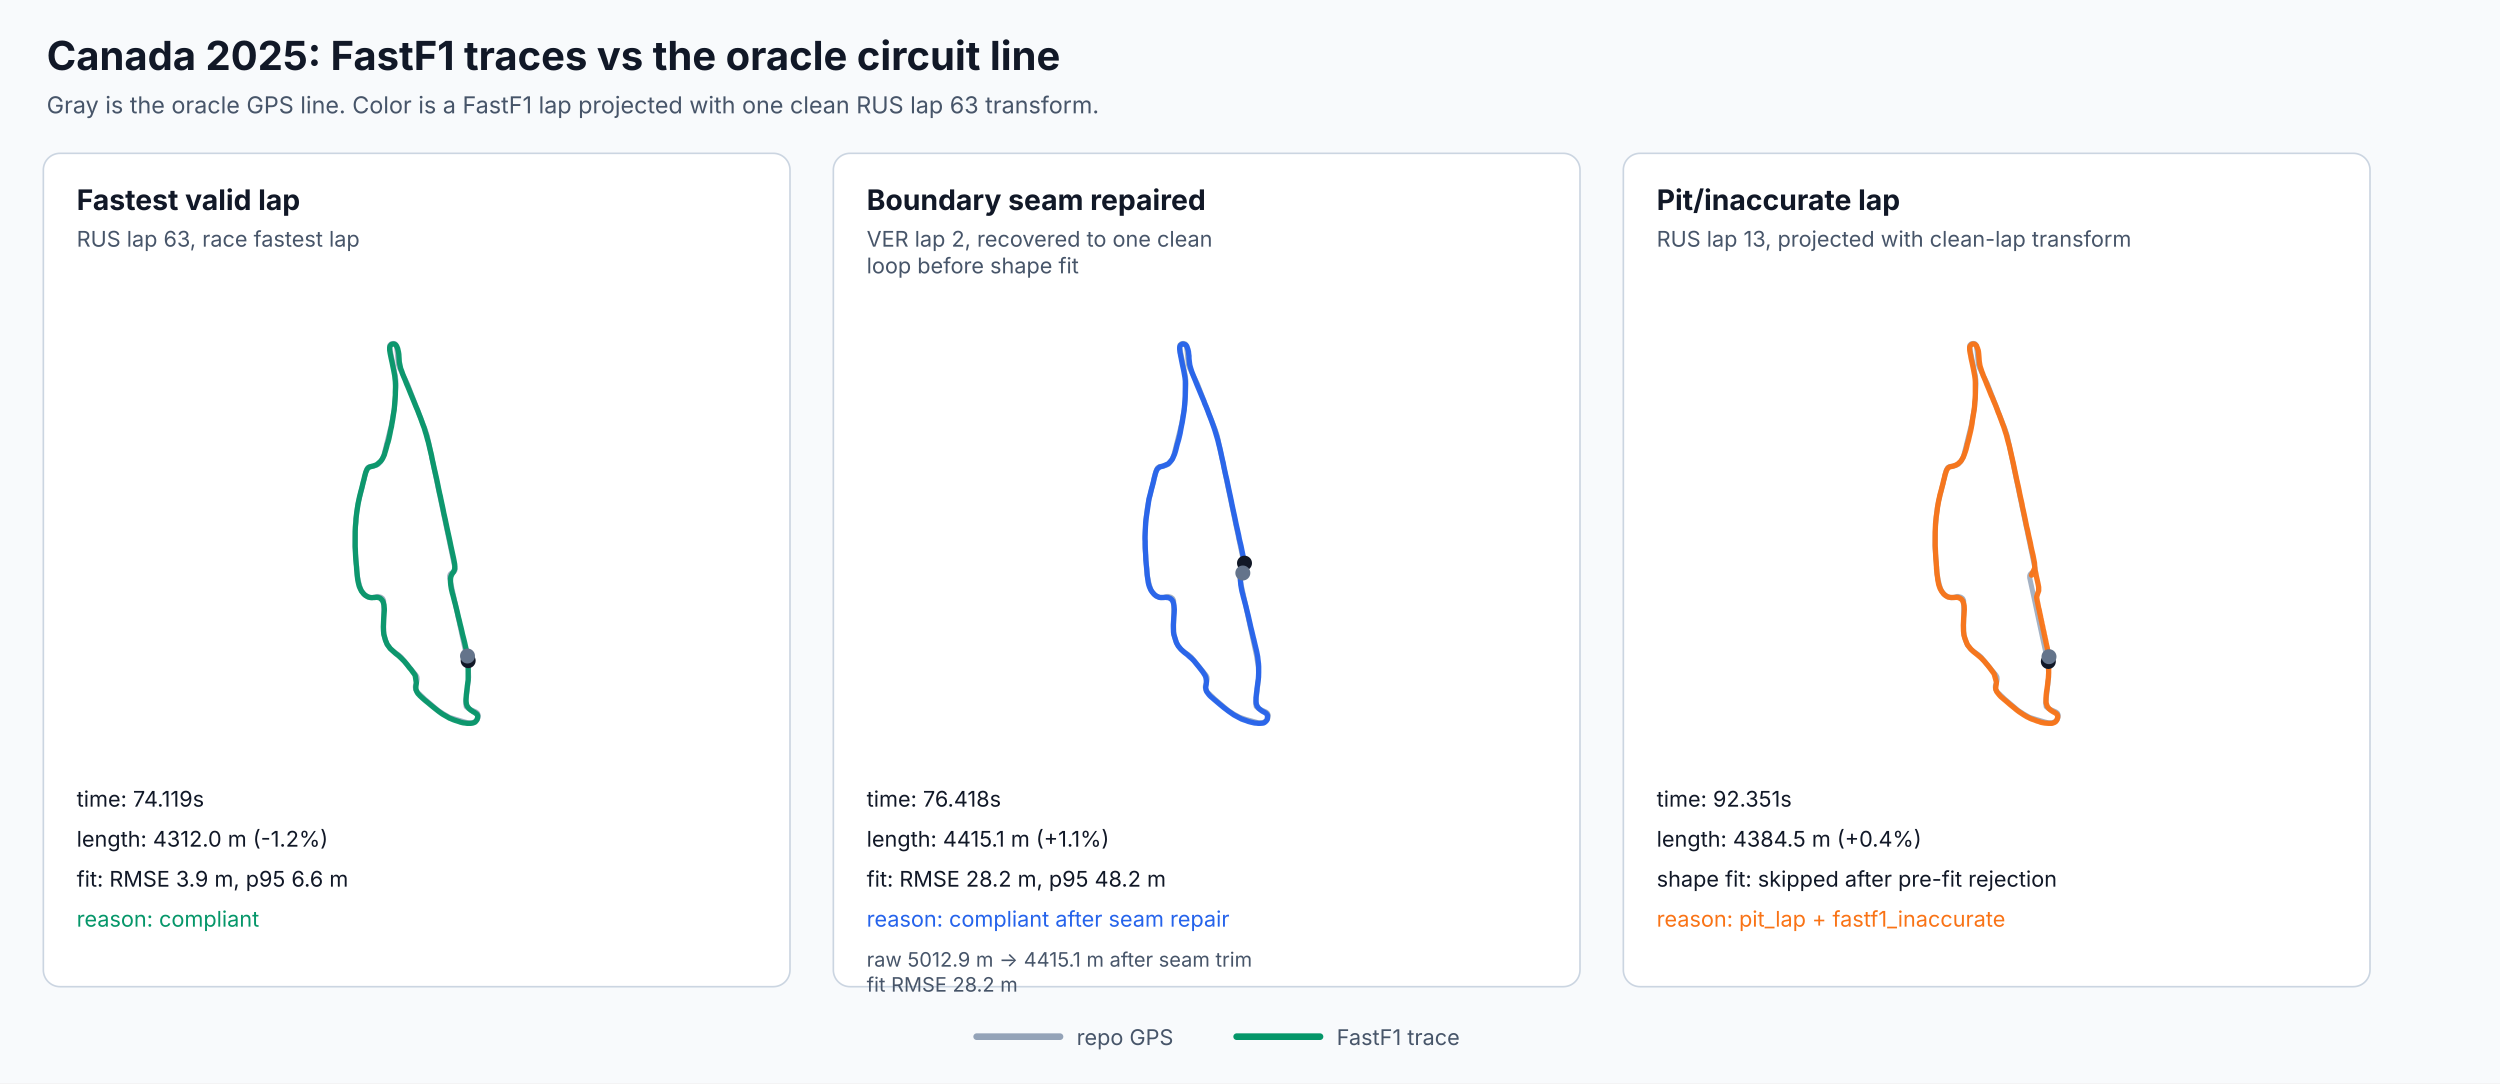
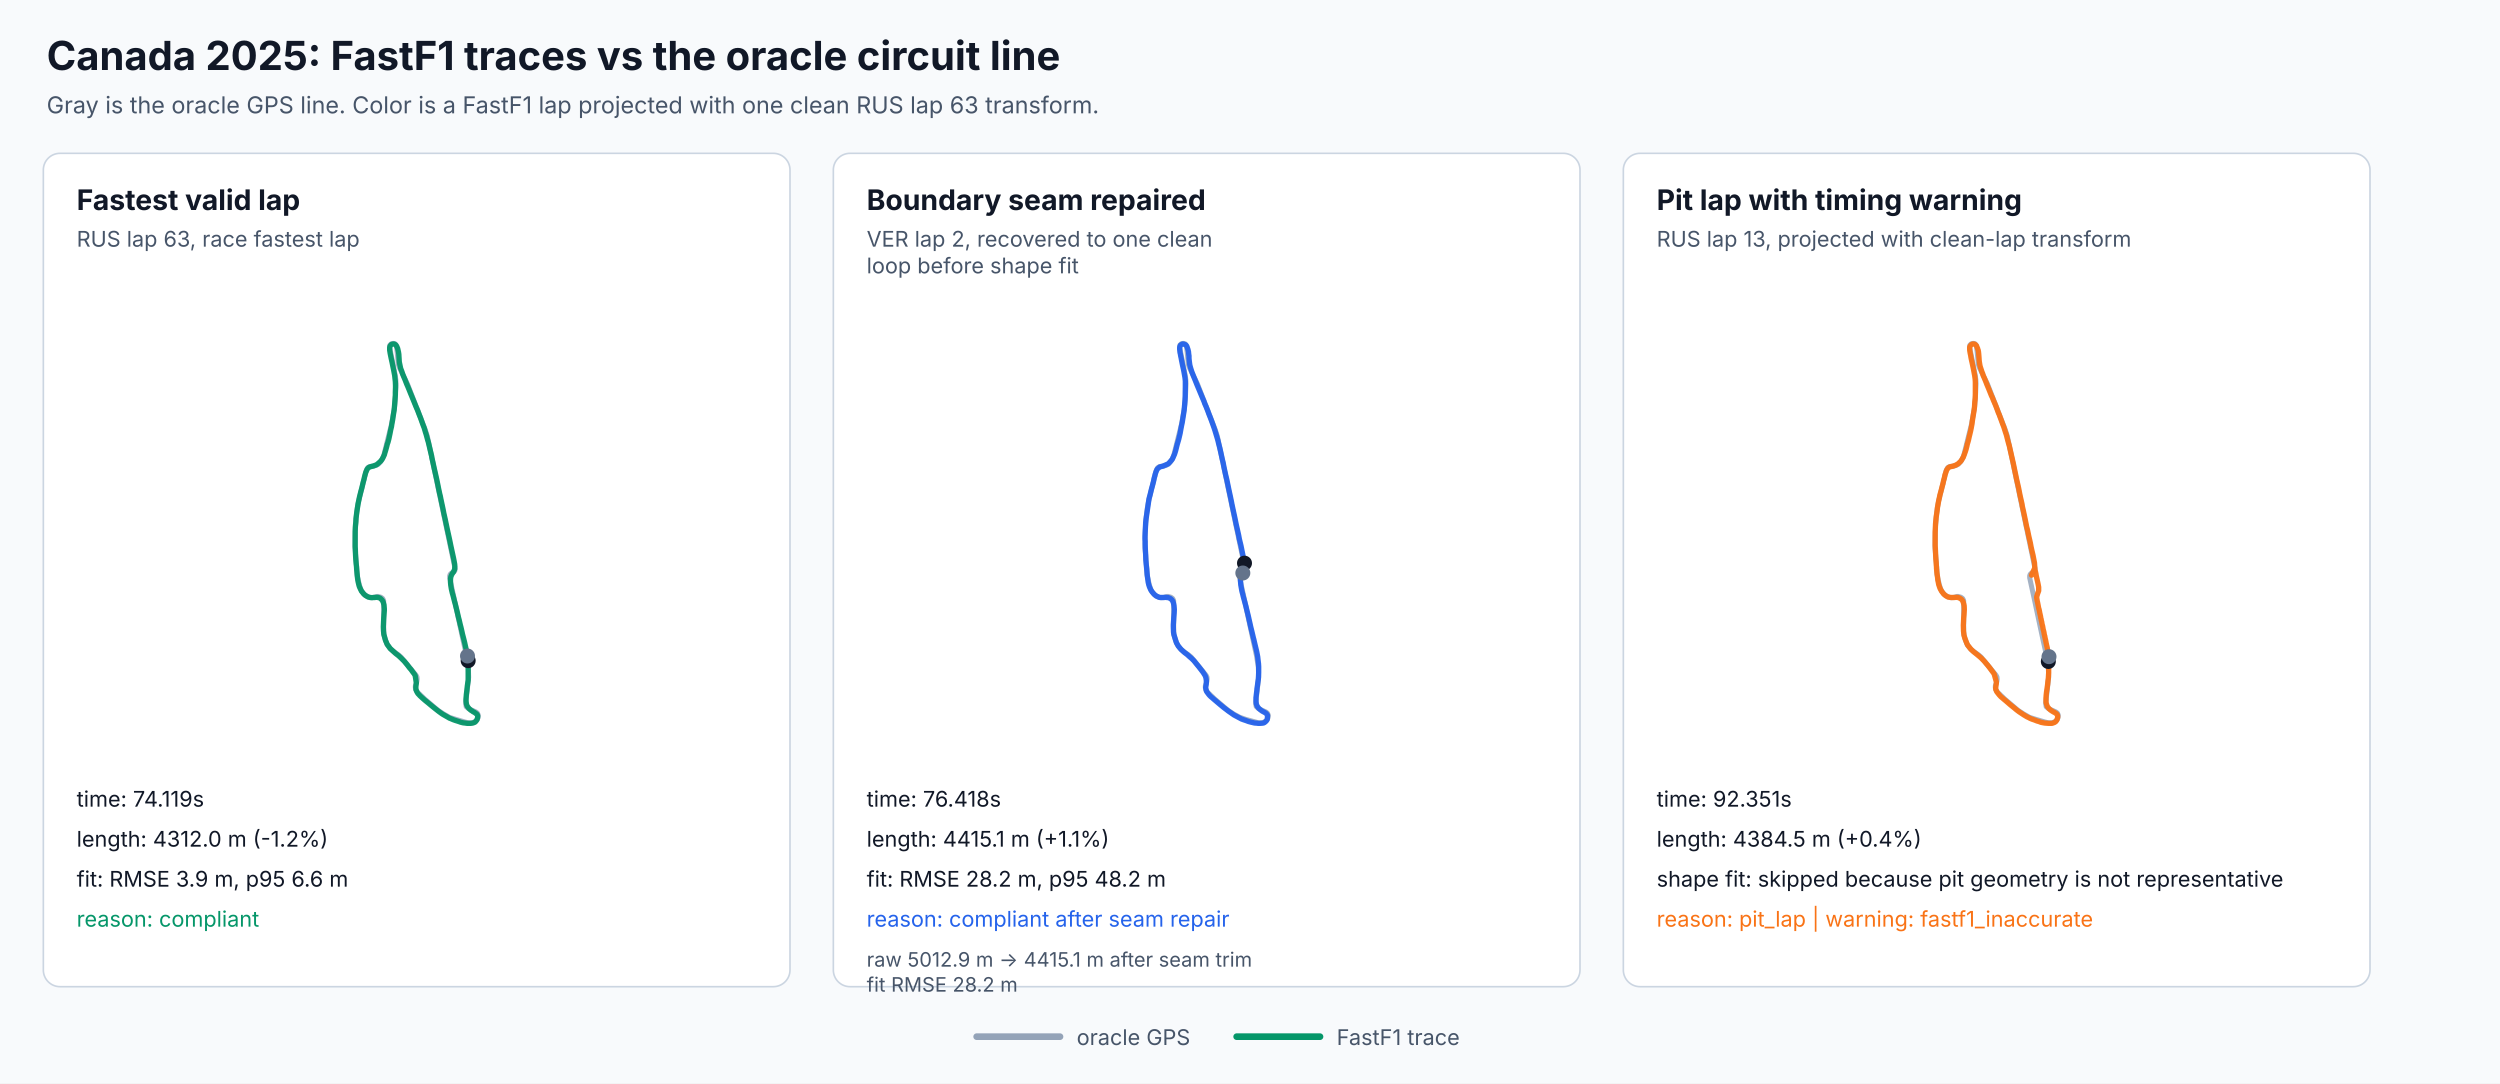
<svg xmlns="http://www.w3.org/2000/svg" width="1500" height="650" viewBox="0 0 1500 650">
  <rect width="100%" height="100%" fill="#f8fafc" />
  <text x="28.0" y="42.0" font-family="Inter, Arial, sans-serif" font-size="24" font-weight="700" fill="#111827">Canada 2025: FastF1 traces vs the oracle circuit line</text>
  <text x="28.0" y="68.0" font-family="Inter, Arial, sans-serif" font-size="14" font-weight="400" fill="#475569">Gray is the oracle GPS line. Color is a FastF1 lap projected with one clean RUS lap 63 transform.</text>
  <rect x="26" y="92" width="448" height="500" rx="10" fill="#ffffff" stroke="#cbd5e1" />
  <text x="46.0" y="126.0" font-family="Inter, Arial, sans-serif" font-size="17" font-weight="700" fill="#111827">Fastest valid lap</text>
  <text x="46.0" y="148.0" font-family="Inter, Arial, sans-serif" font-size="13" font-weight="400" fill="#475569">RUS lap 63, race fastest lap</text>
  <polyline points="275.0,370.8 277.8,383.9 279.9,393.4 281.0,400.5 281.2,406.4 279.4,422.1 279.7,424.0 281.0,425.1 285.6,427.2 286.5,427.9 287.0,429.2 286.8,430.6 286.2,432.0 284.9,433.0 283.3,433.7 281.2,433.7 278.9,433.2 273.5,431.6 269.7,430.4 266.2,428.4 262.8,426.2 254.9,419.5 250.3,415.1 249.4,413.7 249.2,412.6 249.2,411.5 250.1,409.0 250.3,407.5 250.2,406.2 249.6,405.1 240.7,394.3 239.1,392.9 236.1,390.8 234.3,389.3 232.3,386.7 231.2,383.9 230.4,381.0 230.2,378.7 230.2,361.7 230.2,360.3 229.6,359.1 228.5,358.3 226.6,357.8 224.0,358.5 222.6,358.6 220.7,358.1 219.2,357.2 218.1,356.1 217.1,354.8 216.5,353.6 215.7,351.2 215.0,348.3 214.2,344.7 214.1,341.6 213.0,328.6 213.1,321.6 213.3,315.9 213.8,309.7 214.4,304.8 215.1,300.9 219.7,282.4 220.5,280.7 221.6,280.0 222.7,279.8 224.4,279.6 225.7,279.2 227.0,278.5 228.4,277.0 229.4,275.3 230.3,273.1 234.9,254.6 236.7,244.5 237.3,237.5 237.6,230.3 237.5,227.9 237.2,225.4 233.9,209.0 233.8,208.0 233.9,207.1 234.7,206.3 236.1,206.0 237.1,206.3 237.7,207.1 237.9,207.7 238.3,211.3 238.9,217.0 239.1,218.8 239.8,220.9 242.2,225.8 244.4,230.2 255.2,258.0 256.4,261.7 272.4,338.2 273.1,341.4 272.9,342.5 272.2,343.3 270.9,343.8 270.1,344.6 269.8,345.5 269.8,346.7 272.7,360.0 275.0,370.8" fill="none" stroke="#94a3b8" stroke-width="3.0" stroke-linejoin="round" stroke-linecap="round" opacity="0.85" />
  <polyline points="280.9,396.4 280.9,408.1 280.4,411.6 280.1,414.4 279.8,416.8 279.6,419.5 279.6,420.7 279.9,422.6 280.2,423.4 280.3,423.6 280.9,424.5 281.7,425.4 282.6,426.2 283.3,426.6 283.8,427.0 284.6,427.4 285.3,427.9 286.3,428.7 286.6,429.5 286.6,430.0 286.5,430.9 286.3,431.4 286.2,431.8 285.7,432.5 285.4,432.9 285.0,433.3 284.3,433.6 283.7,433.8 282.4,434.0 281.4,434.0 280.3,434.0 278.9,433.8 277.9,433.7 276.3,433.3 275.8,433.1 274.9,432.8 273.0,432.2 271.9,431.8 270.5,431.2 269.7,430.9 268.5,430.2 265.7,428.6 264.8,428.0 263.3,426.9 262.4,426.2 261.0,425.1 259.5,423.9 258.4,423.0 257.1,421.9 255.0,420.2 253.3,418.7 252.0,417.5 250.8,416.2 250.4,415.6 250.0,414.8 249.6,413.8 249.5,412.3 249.6,411.3 249.8,409.8 249.1,405.3 248.5,404.3 247.8,403.4 246.6,401.7 245.7,400.7 244.5,399.1 243.6,398.0 242.6,396.8 240.9,395.1 239.2,393.5 237.4,392.1 236.4,391.2 234.1,389.1 232.3,386.6 231.3,384.2 230.3,380.6 230.1,378.5 230.0,376.1 230.1,373.9 230.2,371.7 230.3,370.2 230.4,368.8 230.6,366.3 230.6,365.3 230.4,363.0 230.0,361.5 229.7,360.8 229.2,360.0 228.2,359.0 227.4,358.6 226.2,358.4 225.5,358.4 224.9,358.5 224.0,358.5 223.3,358.6 222.1,358.5 220.9,358.2 219.5,357.4 218.8,356.9 218.1,356.2 217.4,355.3 216.9,354.7 216.5,353.9 215.7,352.2 215.4,351.3 214.9,349.2 214.7,348.2 214.4,345.9 214.3,344.6 214.0,341.7 213.9,340.0 213.7,338.3 213.5,335.8 213.4,334.3 213.3,332.4 213.2,329.5 213.1,327.7 213.1,324.9 213.1,322.0 213.1,320.4 213.1,318.7 213.2,316.5 213.3,315.2 213.5,313.2 213.6,311.1 214.1,307.1 214.5,304.5 214.8,302.5 215.6,298.7 215.7,298.2 216.5,295.0 217.1,292.8 217.9,289.4 218.4,287.6 218.7,286.2 219.1,284.7 219.4,283.6 220.0,282.2 220.3,281.5 221.2,280.5 222.1,280.1 222.8,279.9 224.0,279.6 225.8,278.9 226.4,278.5 228.4,276.7 229.1,275.8 229.7,274.8 230.6,272.9 230.9,271.8 231.3,270.5 231.9,268.4 232.4,266.4 232.8,265.3 233.3,263.4 234.0,260.1 234.4,258.0 234.9,255.9 235.1,254.5 235.6,251.8 235.9,249.7 236.5,245.9 236.6,244.8 236.8,242.5 237.0,239.8 237.2,237.0 237.2,235.3 237.3,232.5 237.3,231.3 237.2,228.9 237.0,227.2 236.8,225.3 236.2,222.1 235.7,219.7 235.3,217.7 234.6,214.5 234.3,213.0 234.1,212.0 233.8,210.1 233.8,209.4 233.8,208.6 234.0,207.7 234.7,206.8 235.0,206.6 235.9,206.4 236.4,206.4 236.9,206.6 237.2,206.8 237.4,206.9 237.7,207.3 238.2,208.1 238.3,208.4 238.6,209.1 238.8,210.0 239.1,211.3 239.2,212.0 239.3,212.6 239.4,214.3 239.5,215.9 239.5,216.3 239.6,217.3 240.1,219.7 240.4,221.1 241.0,222.6 241.6,224.4 242.2,225.9 243.0,227.8 244.0,230.4 244.7,232.0 245.4,233.7 246.2,235.7 247.6,239.1 248.3,240.8 249.6,244.0 250.6,246.3 251.5,248.7 252.3,250.7 253.3,253.5 253.8,254.9 254.5,256.7 255.2,259.1 255.7,260.7 256.6,264.0 257.0,265.3 257.4,267.0 258.3,270.8 259.0,273.7 259.1,274.5 259.7,277.2 260.5,280.9 261.3,284.4 262.0,287.5 262.5,289.9 262.9,291.9 263.2,293.4 263.8,296.2 264.2,297.8 264.6,299.8 265.2,302.6 265.8,305.4 266.3,308.0 267.1,311.5 267.6,313.9 268.4,317.7 269.4,322.2 270.0,325.0 270.4,327.0 272.1,334.8 272.4,336.3 272.8,338.5 272.9,339.8 272.8,341.4 272.6,342.0 272.0,343.3 271.4,344.1 270.8,345.3 270.5,346.1 270.3,347.3 270.3,349.4 270.4,350.5 270.5,351.4 270.8,353.3 271.1,354.6 271.4,355.9 271.7,356.9 272.1,358.4 272.4,359.6 272.7,360.8 273.1,362.2 273.9,365.4 274.6,368.3 274.7,368.8 275.1,370.5 275.5,372.0 276.2,375.0 276.6,376.5 277.2,379.1 277.5,380.5 278.1,382.8 278.8,385.6 278.9,386.1 279.9,390.5 280.2,392.2 280.5,393.6" fill="none" stroke="#059669" stroke-width="3.2" stroke-linejoin="round" stroke-linecap="round" opacity="0.95" />
  <circle cx="280.9" cy="396.4" r="4.5" fill="#111827" />
  <circle cx="280.5" cy="393.6" r="4.5" fill="#64748b" />
  <text x="46.0" y="484.0" font-family="Inter, Arial, sans-serif" font-size="13" font-weight="400" fill="#111827">time: 74.119s</text>
  <text x="46.0" y="508.0" font-family="Inter, Arial, sans-serif" font-size="13" font-weight="400" fill="#111827">length: 4312.0 m (-1.2%)</text>
  <text x="46.0" y="532.0" font-family="Inter, Arial, sans-serif" font-size="13" font-weight="400" fill="#111827">fit: RMSE 3.9 m, p95 6.6 m</text>
  <text x="46.0" y="556.0" font-family="Inter, Arial, sans-serif" font-size="13" font-weight="400" fill="#059669">reason: compliant</text>
  <rect x="500" y="92" width="448" height="500" rx="10" fill="#ffffff" stroke="#cbd5e1" />
  <text x="520.0" y="126.0" font-family="Inter, Arial, sans-serif" font-size="17" font-weight="700" fill="#111827">Boundary seam repaired</text>
  <text x="520.0" y="148.0" font-family="Inter, Arial, sans-serif" font-size="13" font-weight="400" fill="#475569">VER lap 2, recovered to one clean</text>
  <text x="520.0" y="164.0" font-family="Inter, Arial, sans-serif" font-size="13" font-weight="400" fill="#475569">loop before shape fit</text>
  <polyline points="749.0,370.8 751.8,383.8 753.9,393.4 755.0,400.5 755.2,406.4 753.4,422.1 753.7,423.9 755.0,425.1 759.6,427.2 760.5,427.9 761.0,429.2 760.8,430.6 760.2,432.0 758.9,433.0 757.3,433.7 755.2,433.7 752.9,433.1 747.4,431.6 743.7,430.3 740.2,428.4 736.8,426.2 728.9,419.5 724.3,415.1 723.4,413.7 723.2,412.6 723.2,411.5 724.1,409.0 724.3,407.4 724.2,406.2 723.6,405.1 714.7,394.2 713.1,392.9 710.1,390.8 708.3,389.3 706.3,386.6 705.2,383.8 704.4,381.0 704.2,378.7 704.2,361.7 704.2,360.3 703.6,359.1 702.5,358.3 700.6,357.8 698.0,358.5 696.6,358.6 694.7,358.1 693.2,357.1 692.1,356.1 691.1,354.8 690.5,353.6 689.7,351.2 689.0,348.3 688.2,344.7 688.1,341.6 687.0,328.6 687.1,321.6 687.3,315.9 687.8,309.7 688.4,304.8 689.1,300.9 693.7,282.4 694.5,280.7 695.6,280.0 696.7,279.8 698.4,279.6 699.7,279.2 701.0,278.5 702.4,277.0 703.4,275.3 704.3,273.0 708.9,254.6 710.7,244.5 711.3,237.5 711.6,230.3 711.5,227.9 711.2,225.4 707.9,209.0 707.8,208.0 707.9,207.1 708.7,206.3 710.1,206.0 711.1,206.3 711.7,207.1 711.9,207.7 712.3,211.3 712.9,217.0 713.1,218.8 713.8,220.9 716.2,225.8 718.4,230.2 729.2,258.0 730.4,261.7 746.4,338.2 747.1,341.4 746.9,342.4 746.2,343.3 744.9,343.8 744.1,344.6 743.8,345.5 743.8,346.7 746.7,359.9 749.0,370.8" fill="none" stroke="#94a3b8" stroke-width="3.0" stroke-linejoin="round" stroke-linecap="round" opacity="0.85" />
  <polyline points="746.7,337.9 746.8,338.2 747.1,340.7 746.9,341.1 746.8,341.7 746.2,343.0 745.4,344.2 744.7,345.5 744.6,346.0 744.4,347.0 744.3,348.1 744.3,348.8 744.4,350.0 744.5,351.1 745.1,354.5 745.3,355.3 745.6,356.4 745.9,357.7 746.5,359.9 747.2,362.5 747.6,364.0 748.0,365.7 748.4,367.3 748.8,368.9 749.2,370.6 749.5,372.0 749.9,373.7 750.4,376.0 751.1,378.8 752.1,383.0 752.3,383.7 752.8,385.9 754.0,390.9 754.6,394.0 754.8,395.8 755.1,398.2 755.2,399.9 755.2,403.5 755.1,405.9 755.0,407.4 754.7,409.5 754.5,411.1 754.2,413.1 754.1,414.4 753.9,415.9 753.6,418.5 753.6,420.4 753.6,420.8 753.8,422.4 754.3,423.7 755.1,424.8 755.7,425.4 756.4,426.0 757.5,426.8 757.8,426.9 758.3,427.2 759.2,427.7 759.7,428.1 760.4,428.9 760.5,429.3 760.4,431.4 760.2,431.9 759.7,432.6 759.2,433.1 758.7,433.5 758.1,433.8 757.2,433.9 756.0,434.0 754.9,434.0 754.1,433.9 752.7,433.8 750.6,433.3 749.1,432.9 747.5,432.3 746.0,431.8 744.9,431.4 740.4,429.0 738.1,427.4 737.1,426.7 735.8,425.7 734.2,424.5 733.0,423.5 731.9,422.6 726.5,418.0 725.7,417.2 725.2,416.6 724.1,415.1 723.8,414.5 723.4,412.5 723.7,410.8 723.8,409.6 723.8,408.4 723.7,407.6 723.5,406.5 723.1,405.4 722.3,404.1 721.7,403.2 719.4,400.2 718.0,398.5 716.4,396.5 715.1,395.2 713.7,394.0 712.4,392.8 710.8,391.6 709.9,390.8 708.7,389.7 707.0,387.7 705.8,385.5 705.4,384.2 704.3,380.6 704.1,379.2 704.0,376.2 704.0,374.7 704.1,373.4 704.3,370.3 704.5,367.9 704.6,365.7 704.5,364.5 704.4,363.4 704.1,361.9 703.7,360.8 703.2,360.0 702.6,359.4 702.2,359.1 701.1,358.6 699.1,358.4 698.5,358.5 697.5,358.5 696.1,358.5 695.5,358.4 693.7,357.6 692.6,356.7 691.3,355.2 690.5,354.0 689.7,352.2 689.3,351.0 688.9,349.3 688.6,347.0 688.4,345.7 688.2,343.5 688.0,341.2 687.9,340.2 687.7,338.4 687.5,335.9 687.4,332.9 687.2,329.5 687.1,326.4 687.1,324.9 687.0,323.4 687.0,321.9 687.1,319.2 687.3,315.7 687.4,313.6 687.6,311.6 689.4,299.3 690.1,296.7 690.6,294.6 691.0,293.0 691.4,291.6 692.1,288.9 692.5,286.9 692.9,285.5 693.1,284.6 693.6,283.1 694.0,282.2 694.3,281.5 695.8,280.2 696.9,279.9 697.7,279.7 700.9,278.3 701.6,277.6 702.3,276.8 703.0,276.0 703.5,275.3 704.6,272.8 704.9,272.0 705.3,270.7 705.9,268.4 706.0,267.9 706.4,266.4 707.0,264.4 707.3,263.3 708.1,259.9 708.5,257.6 708.9,255.5 709.4,253.1 709.8,250.5 710.3,247.4 710.5,246.0 710.7,243.7 710.8,242.7 711.0,240.2 711.1,238.2 711.2,232.1 711.2,230.1 711.2,228.7 711.0,226.7 710.5,223.8 710.2,222.2 709.9,220.8 709.6,219.5 709.1,217.0 708.9,216.0 708.7,214.9 708.4,213.5 708.2,212.3 708.0,211.5 707.9,210.5 707.8,209.5 707.8,209.1 707.8,208.7 707.9,208.0 708.1,207.6 708.3,207.1 708.5,207.0 709.2,206.5 709.5,206.4 710.0,206.4 711.4,206.9 711.6,207.1 711.9,207.5 712.2,208.0 712.5,208.9 712.8,209.8 713.1,211.1 713.2,212.3 713.4,213.6 713.4,214.6 713.4,215.0 713.6,216.9 713.9,219.1 714.4,220.9 715.1,223.1 716.2,225.9 717.3,228.6 718.0,230.4 721.3,238.3 722.3,240.6 722.9,242.3 723.5,243.6 724.7,246.6 725.3,248.3 726.1,250.3 726.9,252.4 727.8,254.9 728.5,256.9 728.9,258.1 730.7,264.1 731.2,266.2 731.9,268.9 732.4,271.1 733.4,275.7 733.9,277.7 734.3,279.9 734.6,281.3 735.4,285.0 736.1,287.9 736.7,290.8 737.3,293.7 738.3,298.3 739.0,301.7 739.1,302.3 739.7,305.1 741.0,311.1 741.7,314.6 742.3,317.2 743.2,321.2 743.6,323.4 744.6,327.5 745.0,329.5 745.7,332.9 745.9,333.9 746.2,335.1 746.6,337.3 746.8,338.4 746.9,339.1 747.0,340.9 746.6,342.1 746.1,343.1 745.7,343.8" fill="none" stroke="#2563eb" stroke-width="3.2" stroke-linejoin="round" stroke-linecap="round" opacity="0.95" />
  <circle cx="746.7" cy="337.9" r="4.5" fill="#111827" />
  <circle cx="745.7" cy="343.8" r="4.5" fill="#64748b" />
  <text x="520.0" y="484.0" font-family="Inter, Arial, sans-serif" font-size="13" font-weight="400" fill="#111827">time: 76.418s</text>
  <text x="520.0" y="508.0" font-family="Inter, Arial, sans-serif" font-size="13" font-weight="400" fill="#111827">length: 4415.1 m (+1.1%)</text>
  <text x="520.0" y="532.0" font-family="Inter, Arial, sans-serif" font-size="13" font-weight="400" fill="#111827">fit: RMSE 28.2 m, p95 48.2 m</text>
  <text x="520.0" y="556.0" font-family="Inter, Arial, sans-serif" font-size="13" font-weight="400" fill="#2563eb">reason: compliant after seam repair</text>
  <text x="520.0" y="580.0" font-family="Inter, Arial, sans-serif" font-size="12" font-weight="400" fill="#475569">raw 5012.9 m -&gt; 4415.1 m after seam trim</text>
  <text x="520.0" y="595.0" font-family="Inter, Arial, sans-serif" font-size="12" font-weight="400" fill="#475569">fit RMSE 28.2 m</text>
  <rect x="974" y="92" width="448" height="500" rx="10" fill="#ffffff" stroke="#cbd5e1" />
-   <text x="994.0" y="126.0" font-family="Inter, Arial, sans-serif" font-size="17" font-weight="700" fill="#111827">Pit/inaccurate lap</text>
+   <text x="994.0" y="126.0" font-family="Inter, Arial, sans-serif" font-size="17" font-weight="700" fill="#111827">Pit lap with timing warning</text>
  <text x="994.0" y="148.0" font-family="Inter, Arial, sans-serif" font-size="13" font-weight="400" fill="#475569">RUS lap 13, projected with clean-lap transform</text>
  <polyline points="1223.0,370.8 1225.8,383.9 1227.9,393.4 1229.0,400.5 1229.2,406.4 1227.4,422.1 1227.7,424.0 1229.0,425.1 1233.6,427.2 1234.5,427.9 1235.0,429.2 1234.8,430.6 1234.2,432.0 1232.9,433.0 1231.3,433.7 1229.2,433.7 1226.9,433.2 1221.5,431.6 1217.7,430.4 1214.2,428.4 1210.8,426.2 1202.9,419.5 1198.3,415.1 1197.4,413.7 1197.2,412.6 1197.2,411.5 1198.1,409.0 1198.3,407.5 1198.2,406.2 1197.6,405.1 1188.7,394.3 1187.1,392.9 1184.1,390.8 1182.3,389.3 1180.3,386.7 1179.2,383.9 1178.4,381.0 1178.2,378.7 1178.2,361.7 1178.2,360.3 1177.6,359.1 1176.5,358.3 1174.6,357.8 1172.0,358.5 1170.6,358.6 1168.7,358.1 1167.2,357.2 1166.1,356.1 1165.1,354.8 1164.5,353.6 1163.7,351.2 1163.0,348.3 1162.2,344.7 1162.1,341.6 1161.0,328.6 1161.1,321.6 1161.3,315.9 1161.8,309.7 1162.4,304.8 1163.1,300.9 1167.7,282.4 1168.5,280.7 1169.6,280.0 1170.7,279.8 1172.4,279.6 1173.7,279.2 1175.0,278.5 1176.4,277.0 1177.4,275.3 1178.3,273.1 1182.9,254.6 1184.7,244.5 1185.3,237.5 1185.6,230.3 1185.5,227.9 1185.2,225.4 1181.9,209.0 1181.8,208.0 1181.9,207.1 1182.7,206.3 1184.1,206.0 1185.1,206.3 1185.7,207.1 1185.9,207.7 1186.3,211.3 1186.9,217.0 1187.1,218.8 1187.8,220.9 1190.2,225.8 1192.4,230.2 1203.2,258.0 1204.4,261.7 1220.4,338.2 1221.1,341.4 1220.9,342.5 1220.2,343.3 1218.9,343.8 1218.1,344.6 1217.8,345.5 1217.8,346.7 1220.7,360.0 1223.0,370.8" fill="none" stroke="#94a3b8" stroke-width="3.0" stroke-linejoin="round" stroke-linecap="round" opacity="0.85" />
  <polyline points="1229.0,396.9 1229.2,399.9 1229.2,403.7 1229.0,406.9 1228.8,408.3 1228.6,410.4 1228.2,413.4 1227.9,415.3 1227.7,417.2 1227.6,418.8 1227.6,421.2 1227.7,421.8 1228.0,422.8 1228.4,423.9 1229.5,425.3 1230.4,426.1 1231.3,426.7 1232.3,427.3 1232.6,427.4 1233.5,428.0 1234.0,428.4 1234.4,428.9 1234.5,429.1 1234.6,430.3 1234.5,430.8 1234.4,431.2 1234.1,432.0 1233.8,432.4 1233.5,432.9 1233.1,433.2 1232.6,433.5 1231.5,433.9 1230.8,434.0 1230.1,434.0 1229.3,434.0 1227.7,433.9 1226.7,433.8 1225.6,433.6 1224.6,433.4 1223.3,432.9 1222.2,432.6 1220.7,432.0 1219.2,431.5 1218.0,431.0 1217.1,430.5 1216.2,430.1 1214.2,428.9 1212.4,427.7 1211.5,427.1 1209.9,425.9 1208.6,424.8 1207.6,424.0 1206.0,422.7 1203.7,420.7 1202.5,419.7 1200.5,418.0 1199.5,416.9 1198.1,415.1 1197.6,413.9 1197.5,413.6 1197.4,412.8 1197.6,411.3 1197.8,409.9 1197.8,409.1 1196.5,404.4 1196.1,403.8 1195.0,402.3 1193.6,400.4 1192.4,398.9 1191.7,398.1 1190.9,397.1 1188.9,395.0 1187.9,394.1 1186.1,392.6 1184.1,391.0 1182.6,389.6 1180.6,387.1 1180.0,385.8 1178.9,382.9 1178.4,381.2 1178.1,378.7 1178.0,375.1 1178.1,373.3 1178.2,371.1 1178.4,368.8 1178.5,367.3 1178.6,365.6 1178.5,363.6 1178.3,362.6 1177.9,361.2 1177.5,360.4 1177.1,359.8 1176.5,359.3 1175.3,358.6 1174.1,358.4 1173.6,358.4 1172.5,358.5 1171.8,358.5 1170.5,358.5 1168.8,358.2 1167.4,357.4 1167.3,357.3 1166.3,356.5 1165.0,354.8 1164.7,354.3 1164.0,353.0 1163.2,350.7 1163.0,349.5 1162.7,348.2 1162.5,346.2 1162.3,344.8 1162.1,343.2 1161.9,341.0 1161.9,340.4 1161.8,339.2 1161.7,337.5 1161.5,335.1 1161.4,333.2 1161.3,331.0 1161.2,328.9 1161.1,327.3 1161.1,324.4 1161.1,321.6 1161.1,319.2 1161.2,317.3 1161.3,314.6 1161.5,312.4 1161.7,310.3 1162.1,307.6 1162.3,306.1 1162.5,304.4 1163.2,300.5 1163.7,298.3 1163.9,297.2 1164.8,293.9 1165.3,291.9 1165.8,290.1 1166.1,288.6 1166.6,286.8 1167.0,284.9 1167.6,283.2 1167.8,282.5 1168.2,281.7 1168.8,280.9 1169.3,280.4 1170.3,280.0 1170.9,279.9 1171.8,279.7 1172.6,279.4 1173.4,279.1 1174.3,278.6 1174.8,278.3 1176.2,277.0 1176.8,276.3 1177.6,274.9 1177.9,274.5 1178.4,273.2 1179.2,271.0 1179.7,269.4 1180.1,267.8 1180.4,266.4 1180.8,265.1 1181.1,264.0 1181.5,262.2 1182.3,258.9 1182.7,257.0 1183.2,254.3 1183.4,252.6 1184.5,245.8 1184.7,244.1 1184.9,241.1 1185.1,239.2 1185.2,236.2 1185.2,235.1 1185.2,231.9 1185.2,229.3 1185.1,227.6 1184.8,225.4 1184.0,221.1 1183.7,219.7 1183.3,217.8 1182.9,216.0 1182.6,214.6 1182.4,213.3 1182.1,211.9 1181.9,210.7 1181.8,209.8 1181.8,209.1 1181.8,208.3 1182.1,207.6 1182.8,206.8 1183.1,206.6 1183.5,206.4 1184.1,206.4 1184.3,206.4 1184.7,206.5 1185.1,206.7 1185.4,207.0 1185.7,207.2 1186.0,207.7 1186.1,208.0 1186.3,208.5 1186.6,209.1 1186.6,209.3 1186.9,210.1 1187.1,211.2 1187.2,212.1 1187.3,213.3 1187.4,214.6 1187.5,216.1 1187.6,217.1 1187.8,218.3 1188.0,219.5 1188.3,220.5 1188.9,222.3 1189.2,223.3 1189.5,223.9 1190.0,225.5 1190.5,226.6 1191.6,229.3 1192.2,230.9 1193.1,233.0 1194.9,237.5 1195.5,238.7 1195.9,239.8 1197.4,243.3 1198.5,246.2 1199.0,247.6 1199.5,248.7 1200.2,250.6 1201.2,253.3 1201.7,254.7 1202.2,255.9 1203.2,259.1 1203.8,260.9 1204.7,264.4 1205.1,265.9 1205.5,267.2 1208.0,278.1 1208.9,282.5 1209.6,285.8 1210.0,287.8 1210.5,289.9 1211.2,293.0 1211.5,294.6 1212.0,297.1 1212.4,298.9 1213.2,302.4 1213.4,303.8 1214.0,306.4 1214.7,309.7 1215.2,312.1 1216.0,316.1 1216.5,318.0 1217.2,321.4 1217.8,324.0 1218.2,325.7 1218.6,327.9 1219.2,330.6 1219.8,333.1 1220.2,335.2 1220.7,337.8 1220.9,341.0 1220.4,342.6 1219.8,343.7 1218.9,345.1 1220.8,340.9 1221.1,342.5 1221.2,342.7 1221.4,343.5 1221.6,344.5 1221.7,345.2 1221.8,345.7 1222.7,349.7 1222.9,350.7 1223.2,352.3 1223.2,352.8 1223.2,353.5 1223.2,354.5 1223.0,355.0 1222.6,356.1 1222.4,356.7 1222.3,357.1 1222.1,357.7 1222.0,358.5 1222.1,359.2 1222.2,359.8 1222.3,360.5 1222.5,361.3 1222.6,361.8 1222.7,362.3 1222.8,362.8 1223.0,363.9 1223.1,364.4 1223.2,364.9 1223.3,365.3 1223.4,365.5 1223.5,365.9 1223.6,366.4 1223.7,366.9 1223.9,368.0 1224.0,368.4 1224.2,369.3 1224.3,369.7 1224.5,371.0 1224.7,371.6 1224.8,372.4 1225.0,373.0 1225.1,373.6 1225.2,374.3 1225.4,375.1 1225.6,375.8 1225.8,377.0 1225.9,377.6 1226.2,378.7 1226.3,379.1 1226.4,379.6 1226.5,380.3 1226.5,380.4 1226.6,380.8 1226.7,381.0 1226.7,381.2 1226.8,381.5 1226.8,381.6 1226.8,381.7 1226.8,381.8 1226.9,381.8 1226.9,382.1 1226.9,382.2 1227.0,382.5 1227.0,382.7 1227.1,382.9 1227.2,383.6 1227.3,383.8 1227.4,384.3 1227.5,384.9 1227.6,385.3 1227.7,386.0 1227.8,386.3 1227.9,386.8 1228.0,387.3 1228.2,388.0 1228.3,388.6 1228.4,388.9 1228.4,389.3 1228.6,390.1 1228.8,390.9 1229.0,391.9 1229.1,392.4 1229.3,393.3 1229.4,393.7 1229.4,394.0" fill="none" stroke="#f97316" stroke-width="3.2" stroke-linejoin="round" stroke-linecap="round" opacity="0.95" />
  <circle cx="1229.0" cy="396.9" r="4.5" fill="#111827" />
  <circle cx="1229.4" cy="394.0" r="4.5" fill="#64748b" />
  <text x="994.0" y="484.0" font-family="Inter, Arial, sans-serif" font-size="13" font-weight="400" fill="#111827">time: 92.351s</text>
  <text x="994.0" y="508.0" font-family="Inter, Arial, sans-serif" font-size="13" font-weight="400" fill="#111827">length: 4384.5 m (+0.4%)</text>
-   <text x="994.0" y="532.0" font-family="Inter, Arial, sans-serif" font-size="13" font-weight="400" fill="#111827">shape fit: skipped after pre-fit rejection</text>
-   <text x="994.0" y="556.0" font-family="Inter, Arial, sans-serif" font-size="13" font-weight="400" fill="#f97316">reason: pit_lap + fastf1_inaccurate</text>
+   <text x="994.0" y="532.0" font-family="Inter, Arial, sans-serif" font-size="13" font-weight="400" fill="#111827">shape fit: skipped because pit geometry is not representative</text>
+   <text x="994.0" y="556.0" font-family="Inter, Arial, sans-serif" font-size="13" font-weight="400" fill="#f97316">reason: pit_lap | warning: fastf1_inaccurate</text>
  <line x1="586" y1="622" x2="636" y2="622" stroke="#94a3b8" stroke-width="4" stroke-linecap="round" />
-   <text x="646.0" y="627.0" font-family="Inter, Arial, sans-serif" font-size="13" font-weight="400" fill="#475569">repo GPS</text>
+   <text x="646.0" y="627.0" font-family="Inter, Arial, sans-serif" font-size="13" font-weight="400" fill="#475569">oracle GPS</text>
  <line x1="742" y1="622" x2="792" y2="622" stroke="#059669" stroke-width="4" stroke-linecap="round" />
  <text x="802.0" y="627.0" font-family="Inter, Arial, sans-serif" font-size="13" font-weight="400" fill="#475569">FastF1 trace</text>
</svg>
